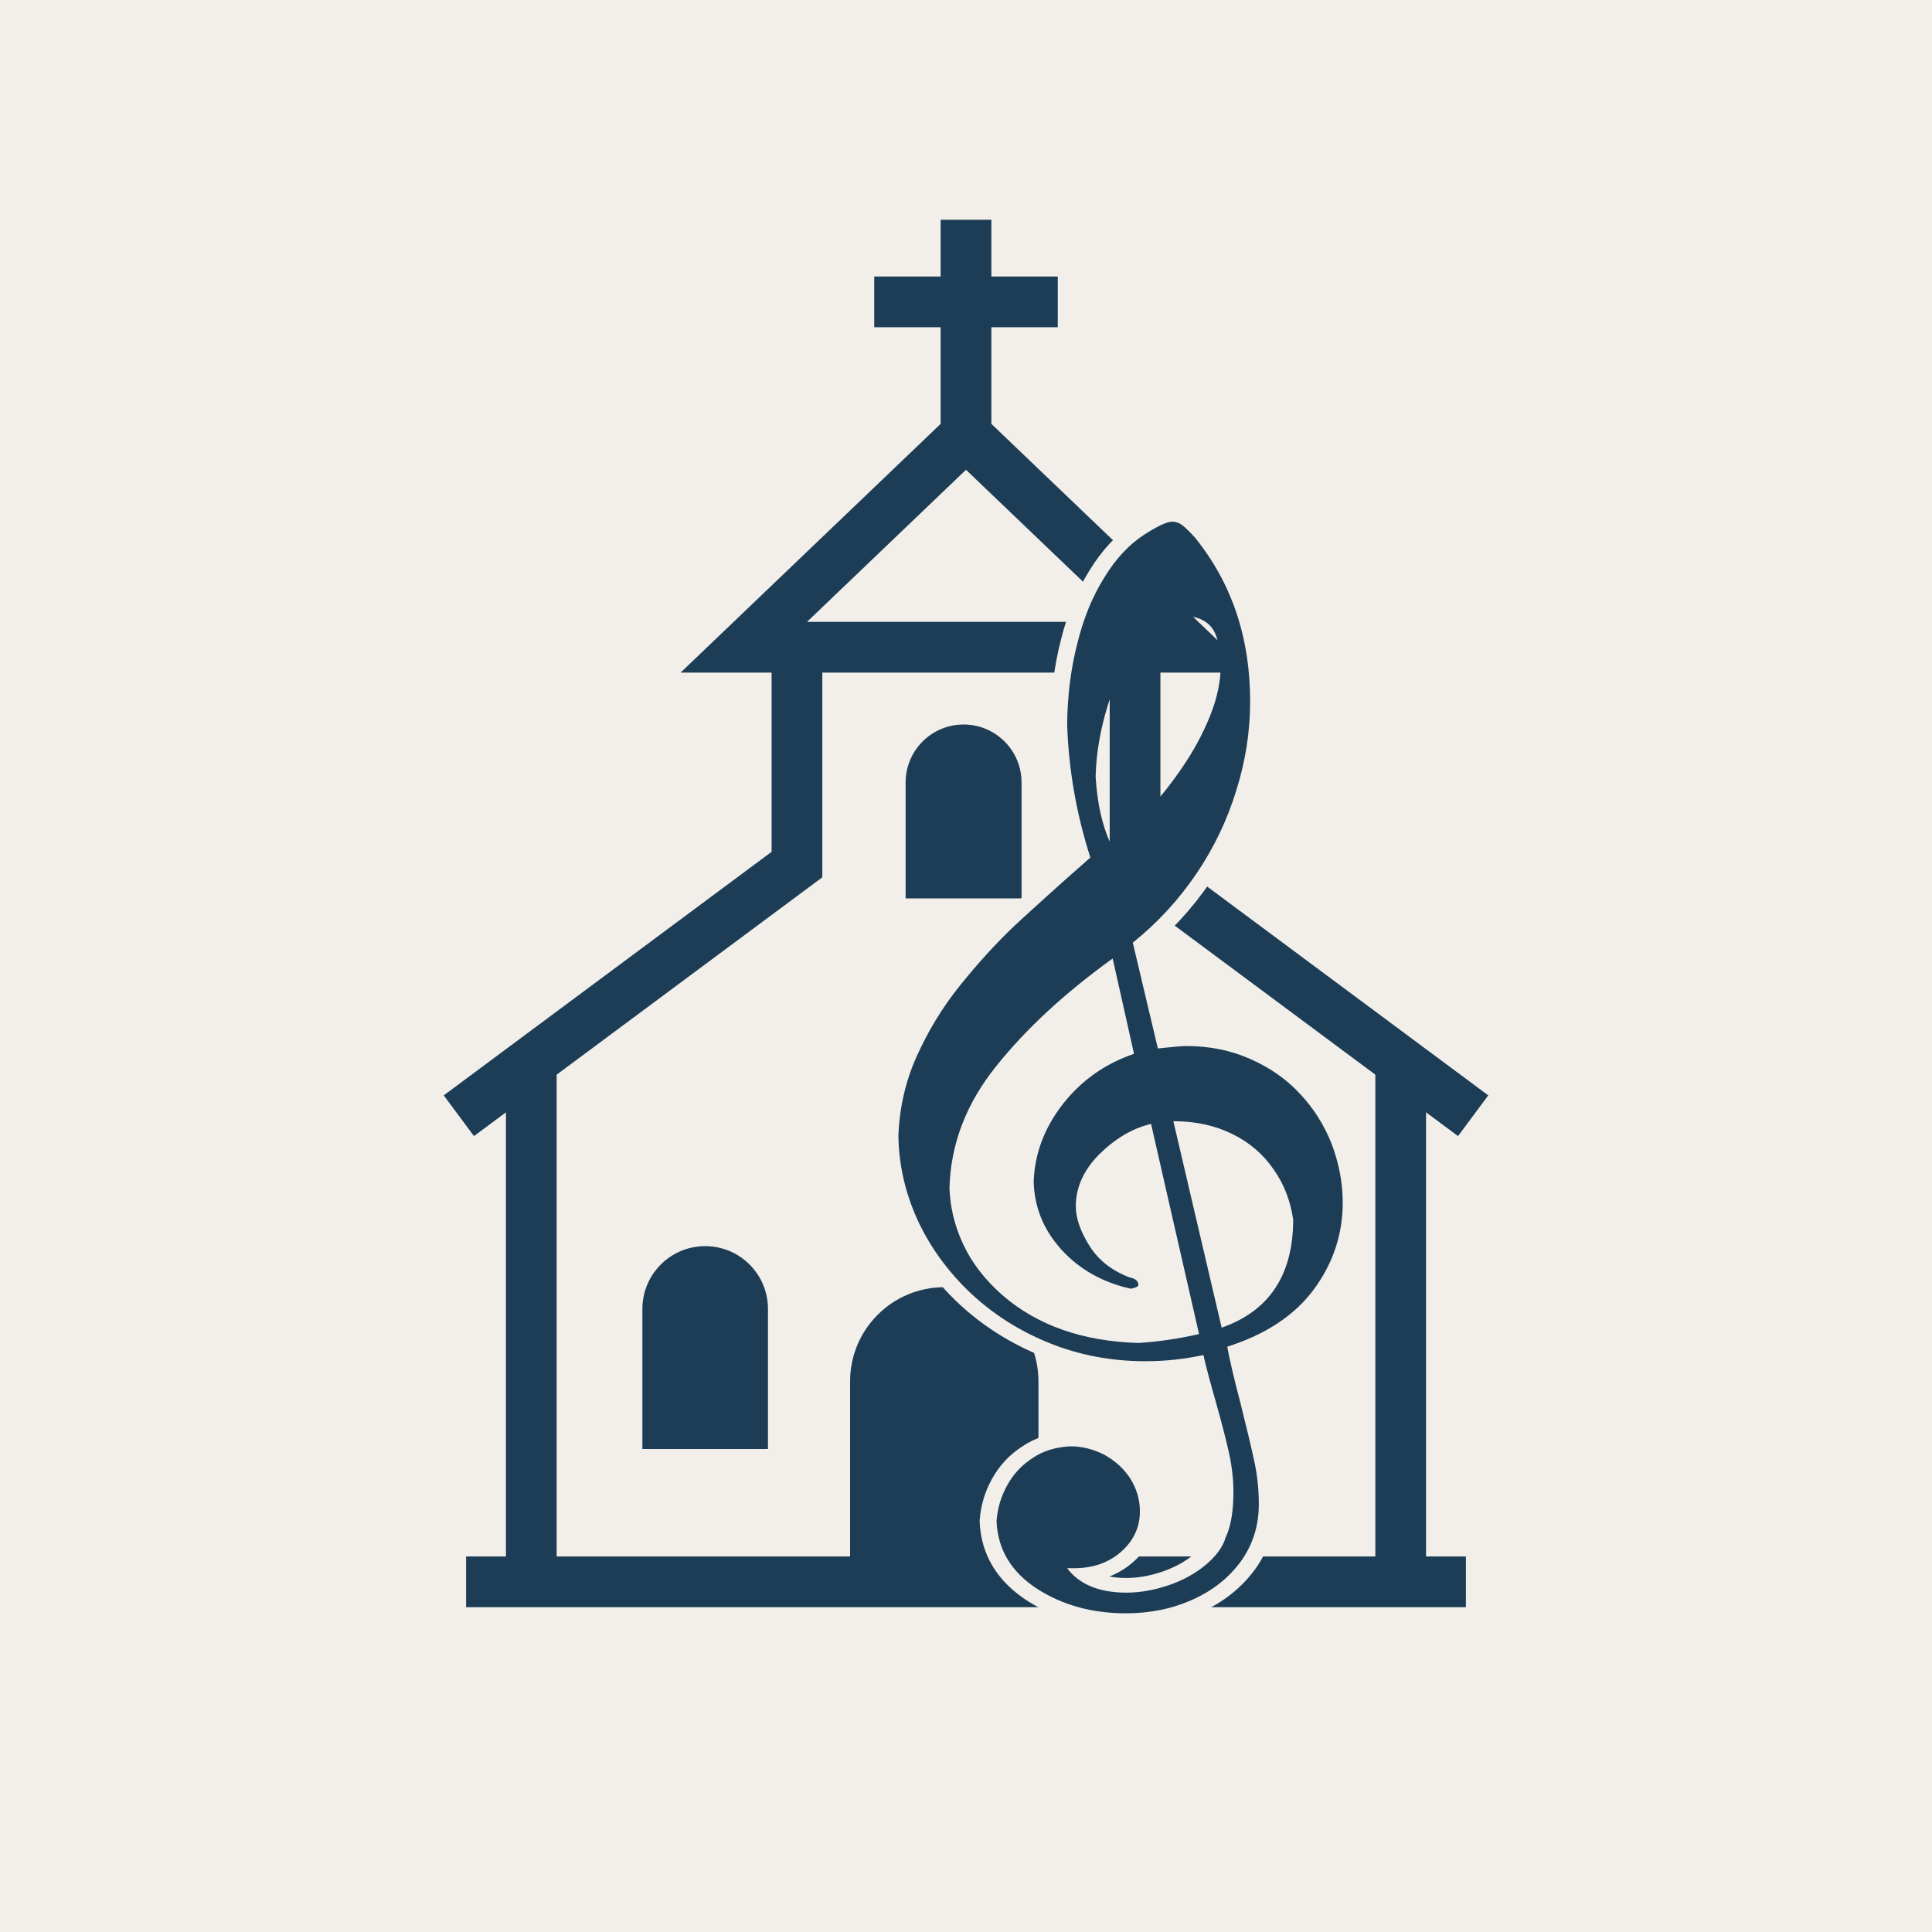
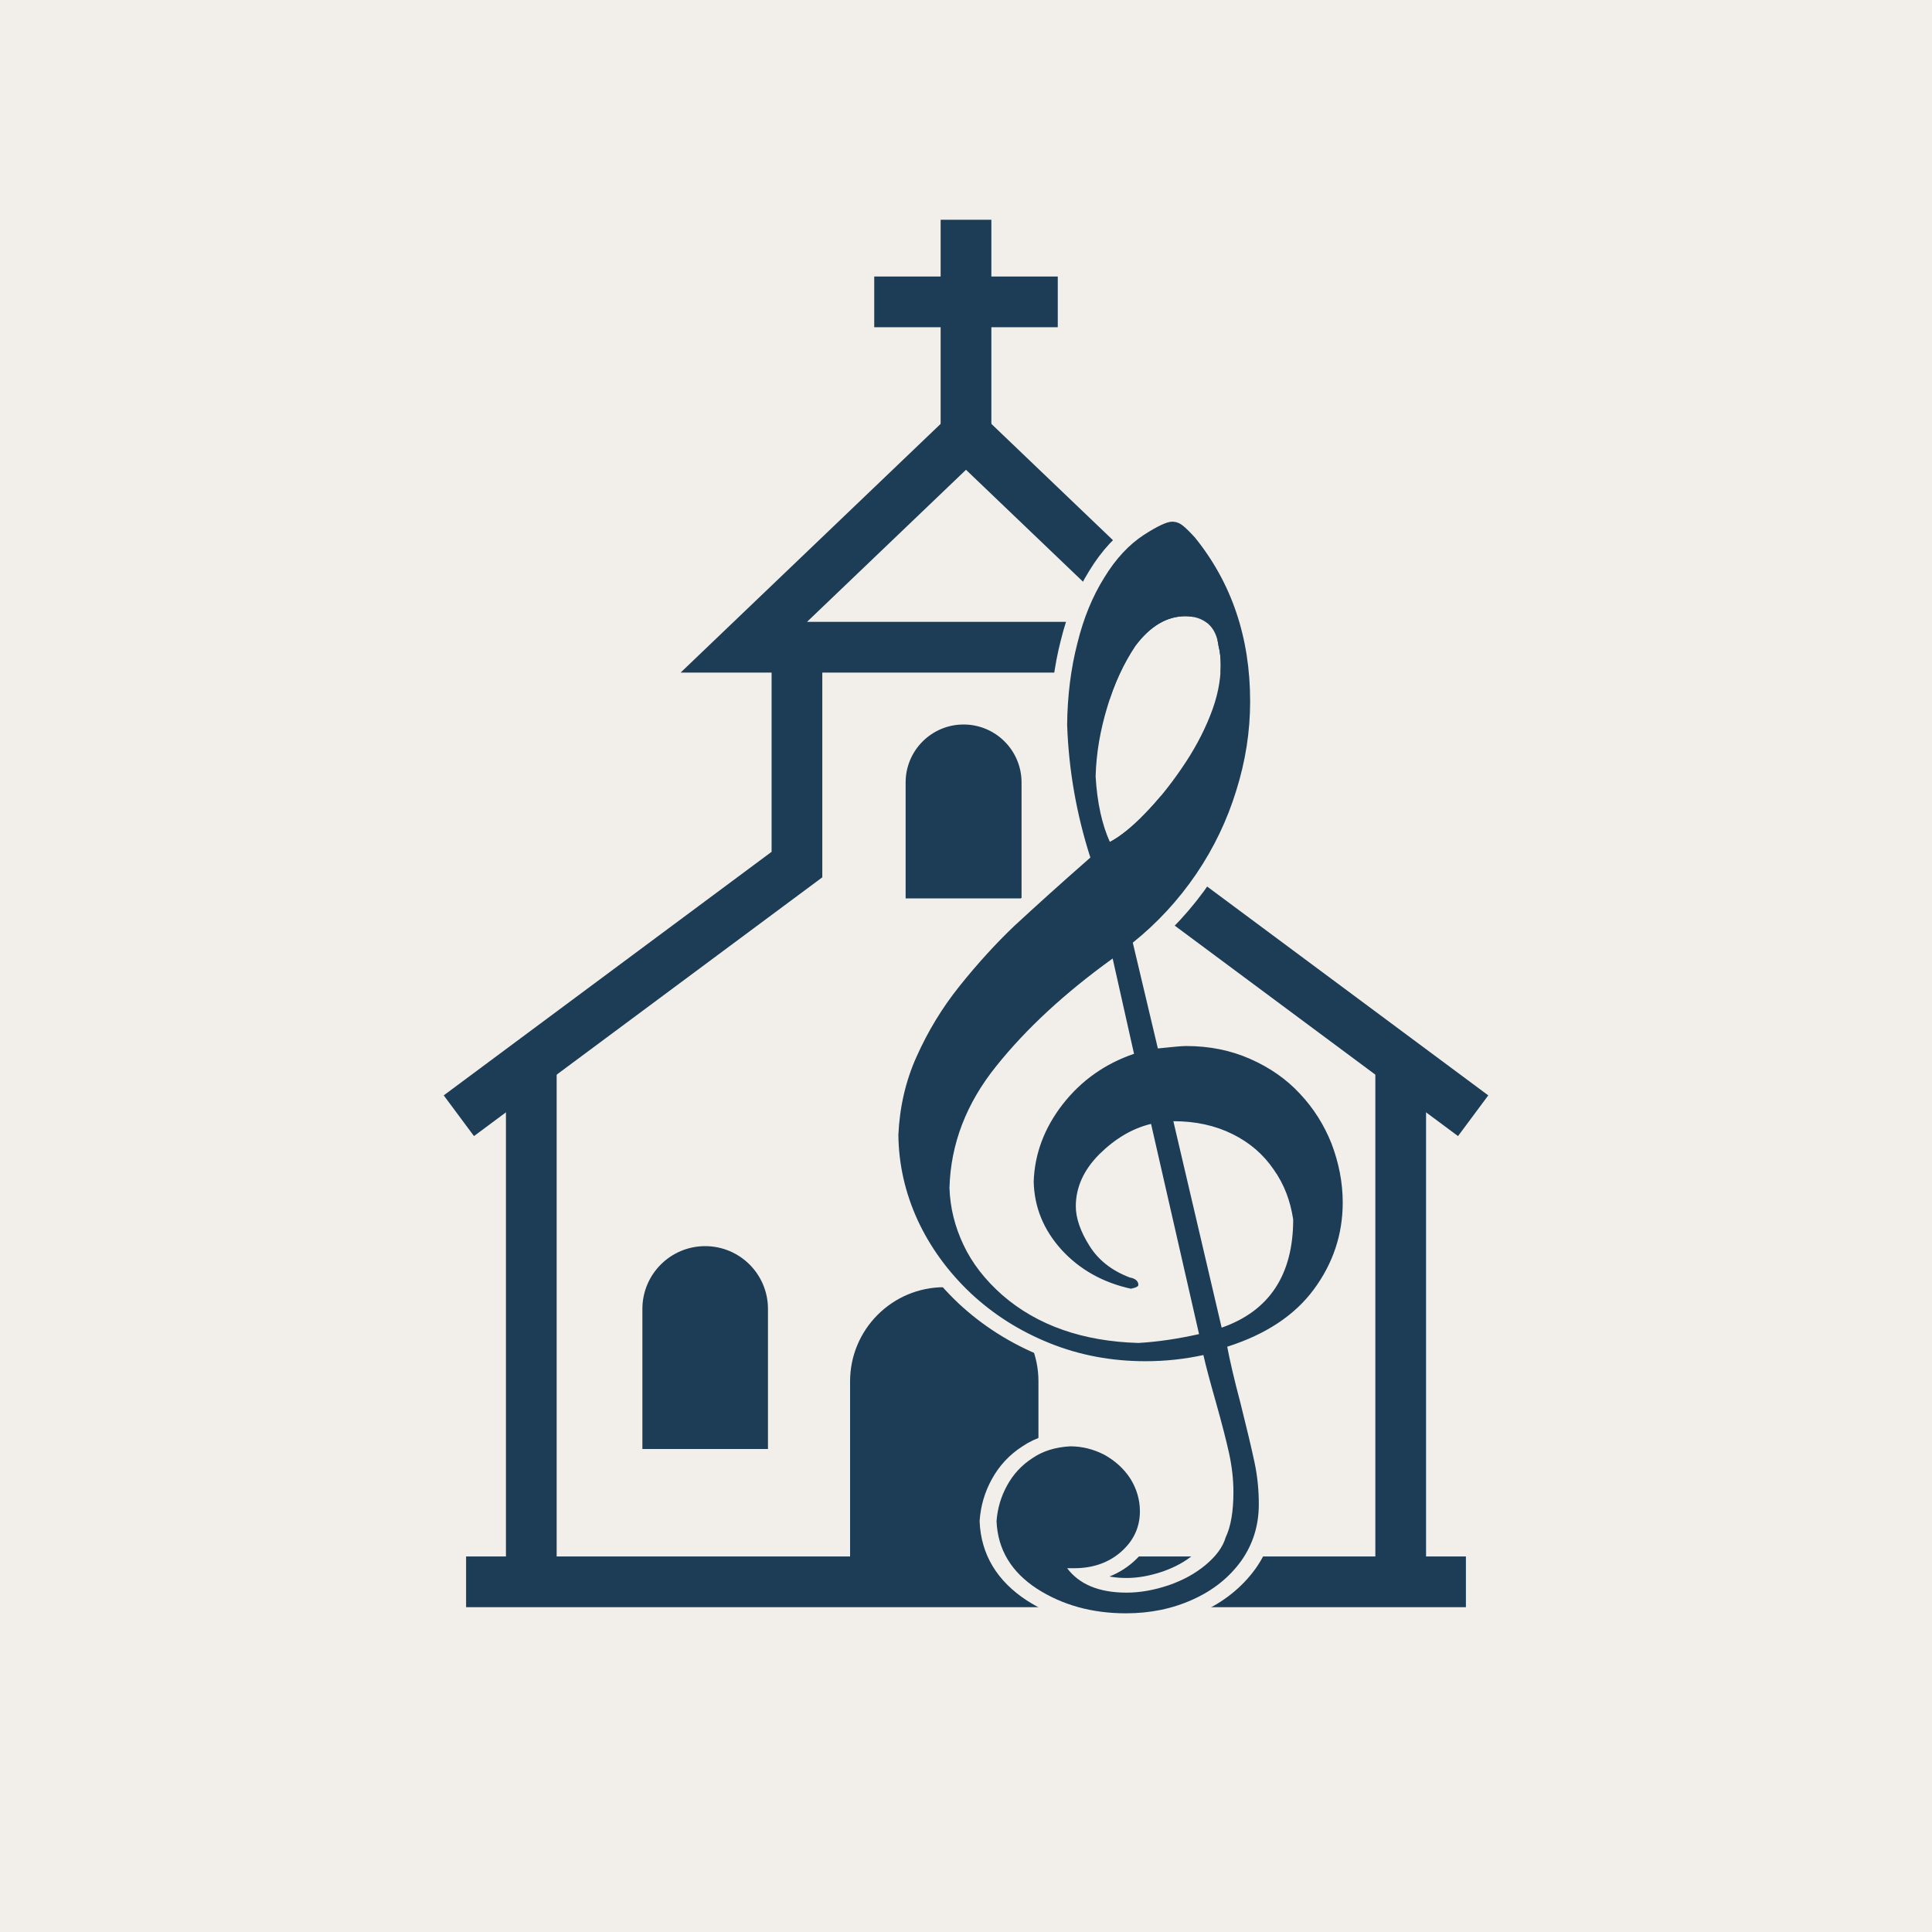
<svg xmlns="http://www.w3.org/2000/svg" viewBox="0 0 800 800" width="800" height="800" role="img" aria-label="Cantara">
  <rect width="800" height="800" fill="#f2efeb" />
  <g fill="none" stroke="#1c3d55" stroke-width="21" stroke-linecap="butt" stroke-linejoin="miter" stroke-miterlimit="6">
    <path d="M193 655L607 655" />
    <path d="M220 443L220 655" />
    <path d="M580 443L580 655" />
    <path d="M330 268L330 358L190 462" />
    <path d="M470 268L470 358L610 462" />
    <path d="M308 268L400 180L492 268Z" />
    <path d="M400 91L400 180" />
    <path d="M362 125L438 125" />
  </g>
  <g fill="#1c3d55">
    <path d="M375 372L375 324A24 24 0 0 1 423 324L423 372Z" />
    <path d="M266 600L266 542A26 26 0 0 1 318 542L318 600Z" />
    <path d="M352 655L352 572A39 39 0 0 1 430 572L430 655Z" />
  </g>
+   <path transform="translate(219.93 -407.42) scale(0.12822 0.11117)" d="M 1869,6801 C 1902,6781 1940,6746 1981,6697 C 2022,6649 2062,6592 2100,6528 C 2139,6463 2170,6397 2193,6330 C 2216,6264 2227,6201 2227,6143 C 2227,6118 2225,6093 2220,6071 C 2216,6035 2205,6007 2186,5988 C 2167,5970 2143,5960 2113,5960 C 2053,5960 1999,5997 1951,6071 C 1914,6135 1883,6211 1861,6297 C 1838,6384 1825,6470 1823,6557 C 1828,6656 1844,6737 1869,6801 z " fill="#f2efeb" />
  <path transform="translate(219.93 -407.42) scale(0.12822 0.11117)" d="M 1806,6859 C 1761,6697 1736,6532 1731,6364 C 1732,6256 1743,6155 1764,6061 C 1784,5967 1813,5886 1851,5816 C 1888,5746 1931,5693 1979,5657 C 2022,5625 2053,5608 2070,5608 C 2083,5608 2094,5613 2104,5622 C 2114,5631 2127,5646 2143,5666 C 2262,5835 2322,6039 2322,6277 C 2322,6390 2307,6500 2277,6610 C 2248,6719 2205,6823 2148,6920 C 2090,7018 2022,7103 1943,7176 L 2024,7570 C 2068,7565 2098,7561 2115,7561 C 2191,7561 2259,7577 2322,7609 C 2385,7641 2439,7684 2483,7739 C 2527,7793 2561,7855 2585,7925 C 2608,7995 2621,8068 2621,8144 C 2621,8262 2590,8370 2528,8467 C 2466,8564 2373,8635 2248,8681 C 2256,8730 2270,8801 2291,8892 C 2311,8984 2326,9057 2336,9111 C 2346,9165 2350,9217 2350,9268 C 2350,9347 2331,9417 2293,9479 C 2254,9541 2202,9589 2136,9623 C 2071,9657 1999,9674 1921,9674 C 1811,9674 1715,9643 1633,9582 C 1551,9520 1507,9437 1503,9331 C 1506,9284 1517,9240 1537,9198 C 1557,9156 1584,9122 1619,9096 C 1653,9069 1694,9055 1741,9052 C 1780,9052 1817,9063 1852,9084 C 1886,9106 1914,9135 1935,9172 C 1955,9209 1966,9250 1966,9294 C 1966,9353 1946,9403 1906,9444 C 1866,9485 1815,9506 1754,9506 L 1731,9506 C 1770,9566 1834,9597 1923,9597 C 1968,9597 2014,9587 2060,9569 C 2107,9550 2146,9525 2179,9493 C 2212,9461 2234,9427 2243,9391 C 2260,9350 2268,9293 2268,9222 C 2268,9174 2263,9126 2254,9078 C 2245,9031 2231,8968 2212,8890 C 2193,8813 2179,8753 2171,8712 C 2111,8727 2049,8735 1984,8735 C 1875,8735 1772,8713 1675,8668 C 1578,8623 1493,8561 1419,8481 C 1346,8401 1289,8311 1248,8209 C 1208,8108 1187,8002 1186,7892 C 1190,7790 1209,7692 1245,7600 C 1281,7507 1327,7419 1384,7337 C 1441,7255 1500,7180 1561,7113 C 1623,7047 1704,6962 1806,6859 z " fill="none" stroke="#f2efeb" stroke-width="109.18" stroke-linejoin="round" />
  <path transform="translate(219.93 -407.42) scale(0.12822 0.11117)" d="M 2002,7851 C 1941,7868 1886,7906 1835,7964 C 1784,8023 1759,8088 1759,8158 C 1759,8202 1774,8252 1803,8305 C 1832,8359 1876,8398 1933,8423 C 1952,8427 1961,8437 1961,8451 C 1961,8456 1954,8461 1937,8465 C 1846,8442 1771,8393 1713,8320 C 1655,8246 1625,8162 1623,8066 C 1626,7963 1657,7867 1716,7779 C 1776,7690 1853,7627 1947,7590 L 1878,7235 C 1724,7363 1599,7496 1502,7636 C 1405,7775 1355,7926 1351,8089 C 1353,8162 1368,8233 1396,8301 C 1424,8370 1466,8432 1522,8489 C 1635,8602 1782,8661 1961,8667 C 2022,8663 2087,8652 2157,8634 L 2002,7851 z M 2074,7841 L 2230,8610 C 2384,8548 2461,8413 2461,8207 C 2452,8138 2432,8076 2398,8021 C 2365,7965 2321,7921 2265,7889 C 2209,7857 2146,7841 2074,7841 z M 1869,6801 C 1902,6781 1940,6746 1981,6697 C 2022,6649 2062,6592 2100,6528 C 2139,6463 2170,6397 2193,6330 C 2216,6264 2227,6201 2227,6143 C 2227,6118 2225,6093 2220,6071 C 2216,6035 2205,6007 2186,5988 C 2167,5970 2143,5960 2113,5960 C 2053,5960 1999,5997 1951,6071 C 1914,6135 1883,6211 1861,6297 C 1838,6384 1825,6470 1823,6557 C 1828,6656 1844,6737 1869,6801 z M 1806,6859 C 1761,6697 1736,6532 1731,6364 C 1732,6256 1743,6155 1764,6061 C 1784,5967 1813,5886 1851,5816 C 1888,5746 1931,5693 1979,5657 C 2022,5625 2053,5608 2070,5608 C 2083,5608 2094,5613 2104,5622 C 2114,5631 2127,5646 2143,5666 C 2262,5835 2322,6039 2322,6277 C 2322,6390 2307,6500 2277,6610 C 2248,6719 2205,6823 2148,6920 C 2090,7018 2022,7103 1943,7176 L 2024,7570 C 2068,7565 2098,7561 2115,7561 C 2191,7561 2259,7577 2322,7609 C 2385,7641 2439,7684 2483,7739 C 2527,7793 2561,7855 2585,7925 C 2608,7995 2621,8068 2621,8144 C 2621,8262 2590,8370 2528,8467 C 2466,8564 2373,8635 2248,8681 C 2256,8730 2270,8801 2291,8892 C 2311,8984 2326,9057 2336,9111 C 2346,9165 2350,9217 2350,9268 C 2350,9347 2331,9417 2293,9479 C 2254,9541 2202,9589 2136,9623 C 2071,9657 1999,9674 1921,9674 C 1811,9674 1715,9643 1633,9582 C 1551,9520 1507,9437 1503,9331 C 1506,9284 1517,9240 1537,9198 C 1557,9156 1584,9122 1619,9096 C 1653,9069 1694,9055 1741,9052 C 1780,9052 1817,9063 1852,9084 C 1886,9106 1914,9135 1935,9172 C 1955,9209 1966,9250 1966,9294 C 1966,9353 1946,9403 1906,9444 C 1866,9485 1815,9506 1754,9506 L 1731,9506 C 1770,9566 1834,9597 1923,9597 C 1968,9597 2014,9587 2060,9569 C 2107,9550 2146,9525 2179,9493 C 2212,9461 2234,9427 2243,9391 C 2260,9350 2268,9293 2268,9222 C 2268,9174 2263,9126 2254,9078 C 2245,9031 2231,8968 2212,8890 C 2193,8813 2179,8753 2171,8712 C 2111,8727 2049,8735 1984,8735 C 1875,8735 1772,8713 1675,8668 C 1578,8623 1493,8561 1419,8481 C 1346,8401 1289,8311 1248,8209 C 1208,8108 1187,8002 1186,7892 C 1190,7790 1209,7692 1245,7600 C 1281,7507 1327,7419 1384,7337 C 1441,7255 1500,7180 1561,7113 C 1623,7047 1704,6962 1806,6859 z " fill="#1c3d55" />
</svg>
